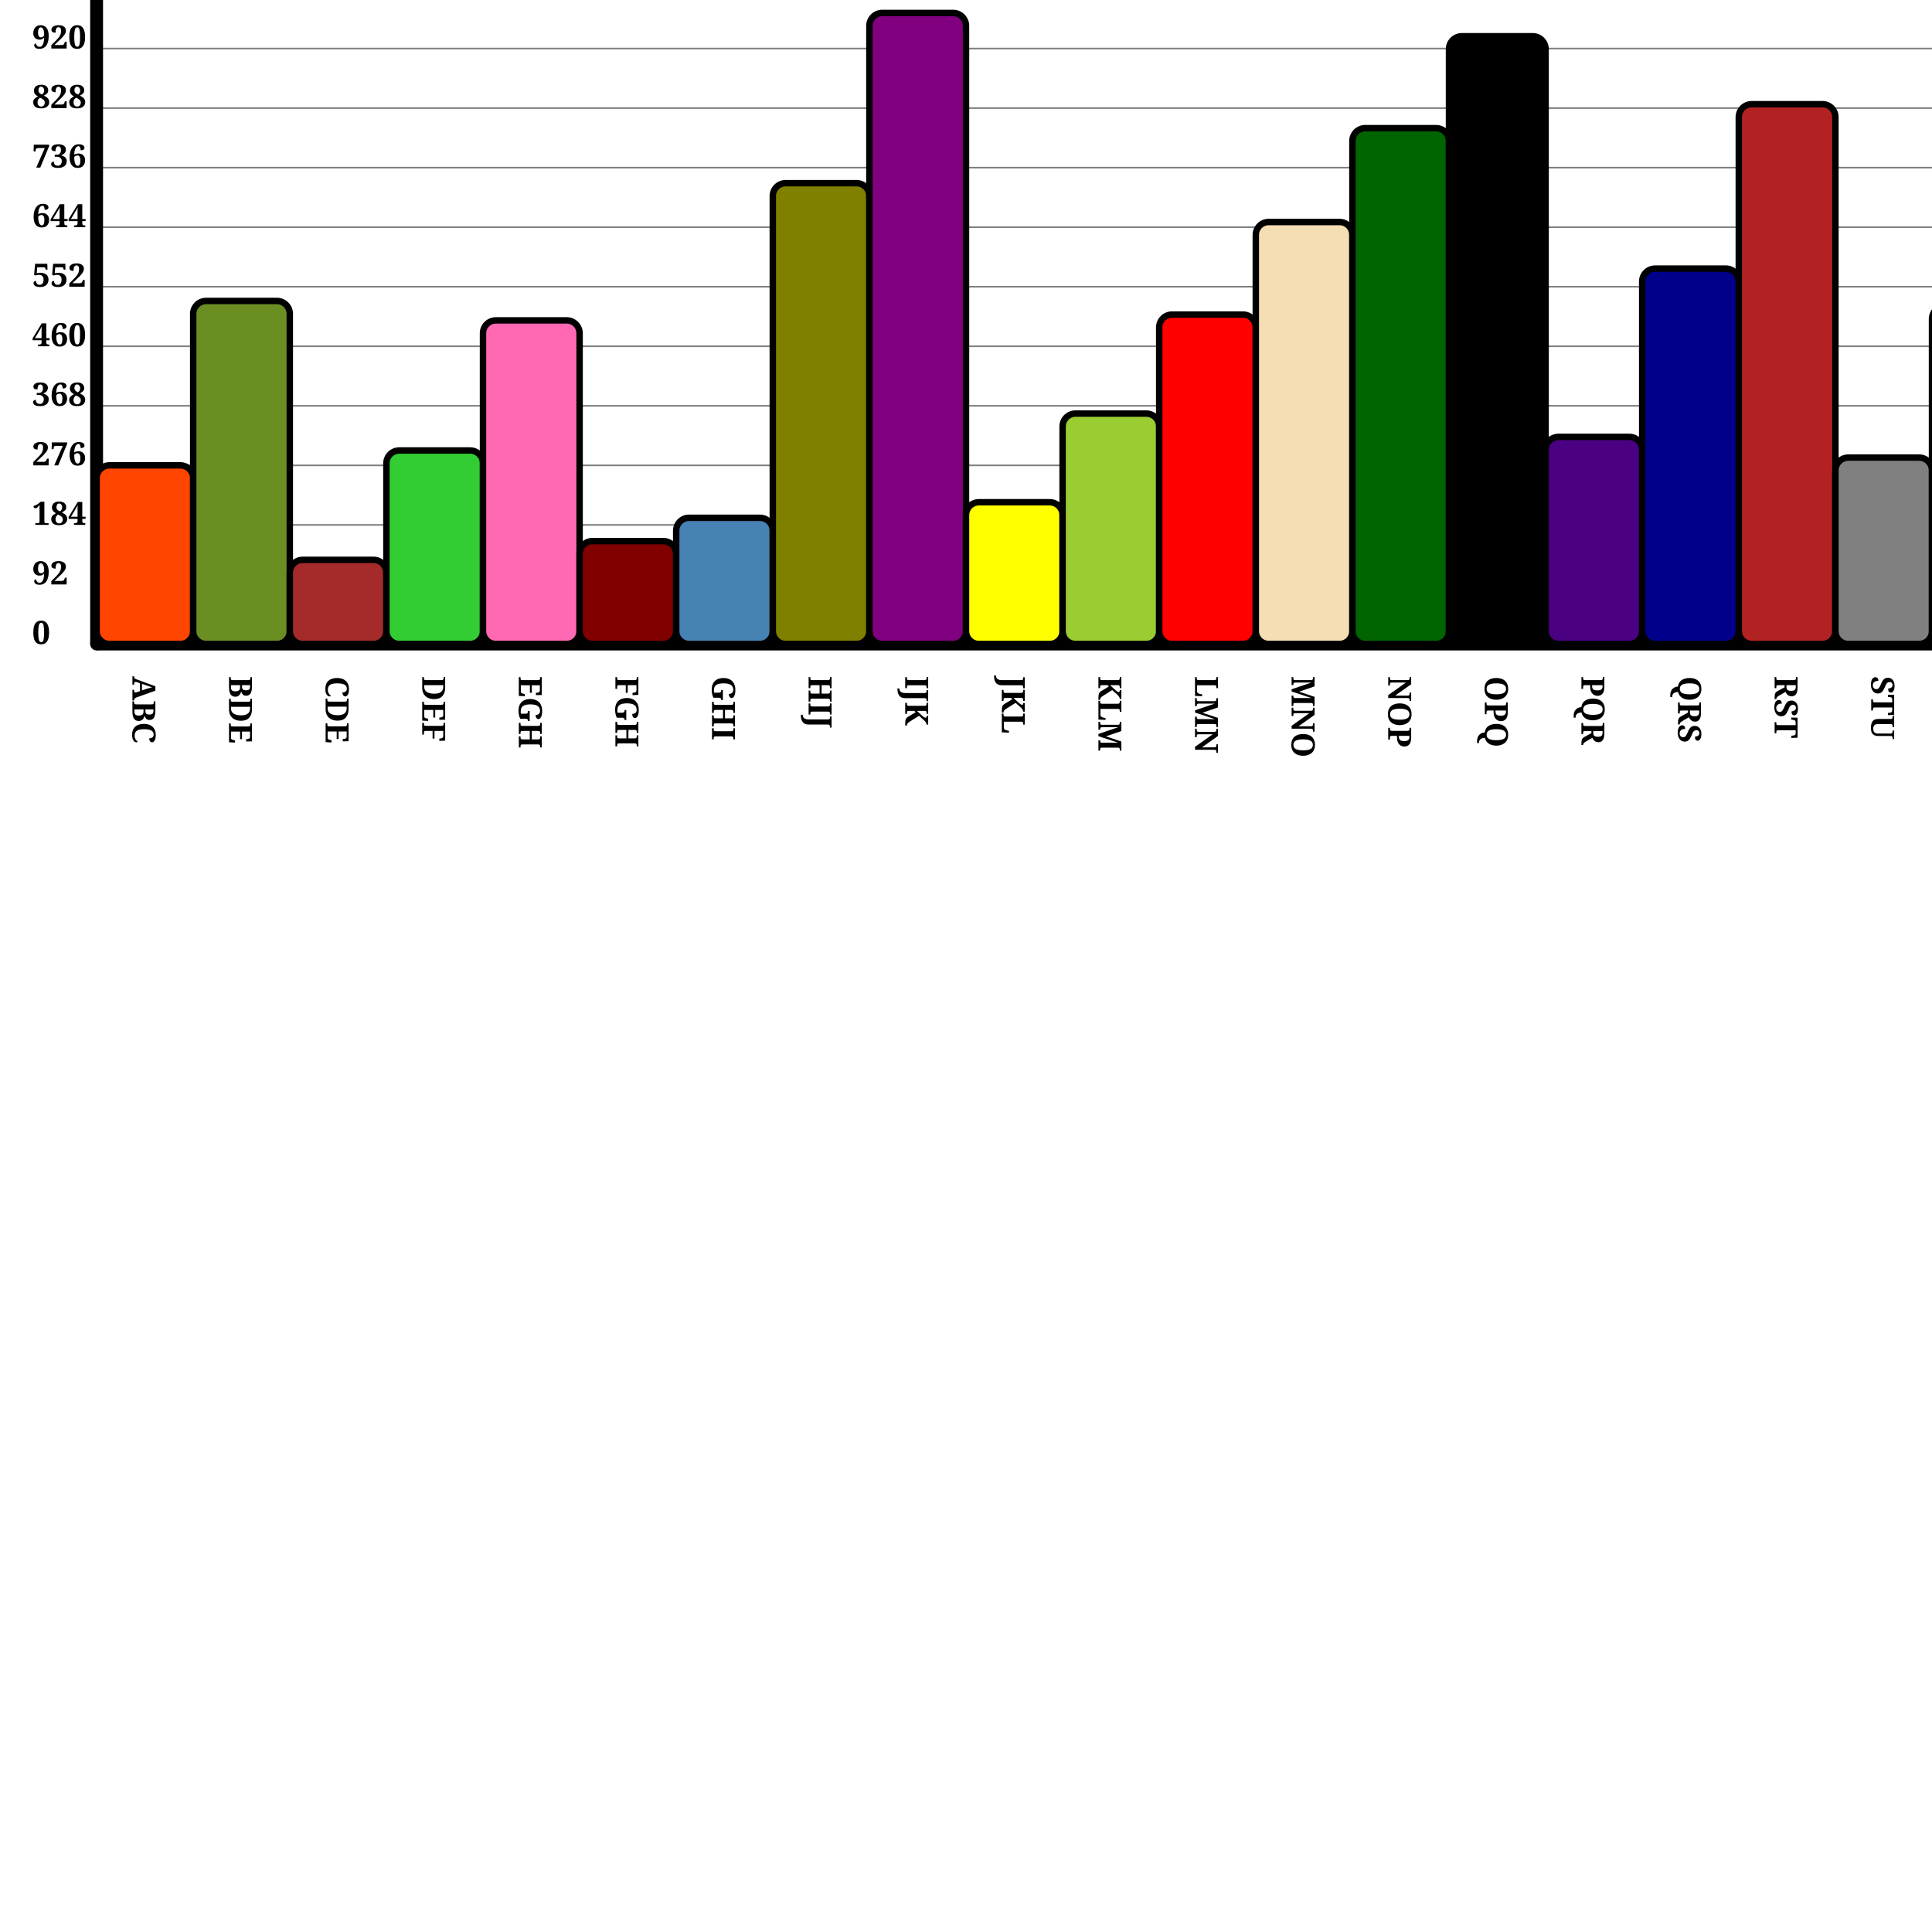
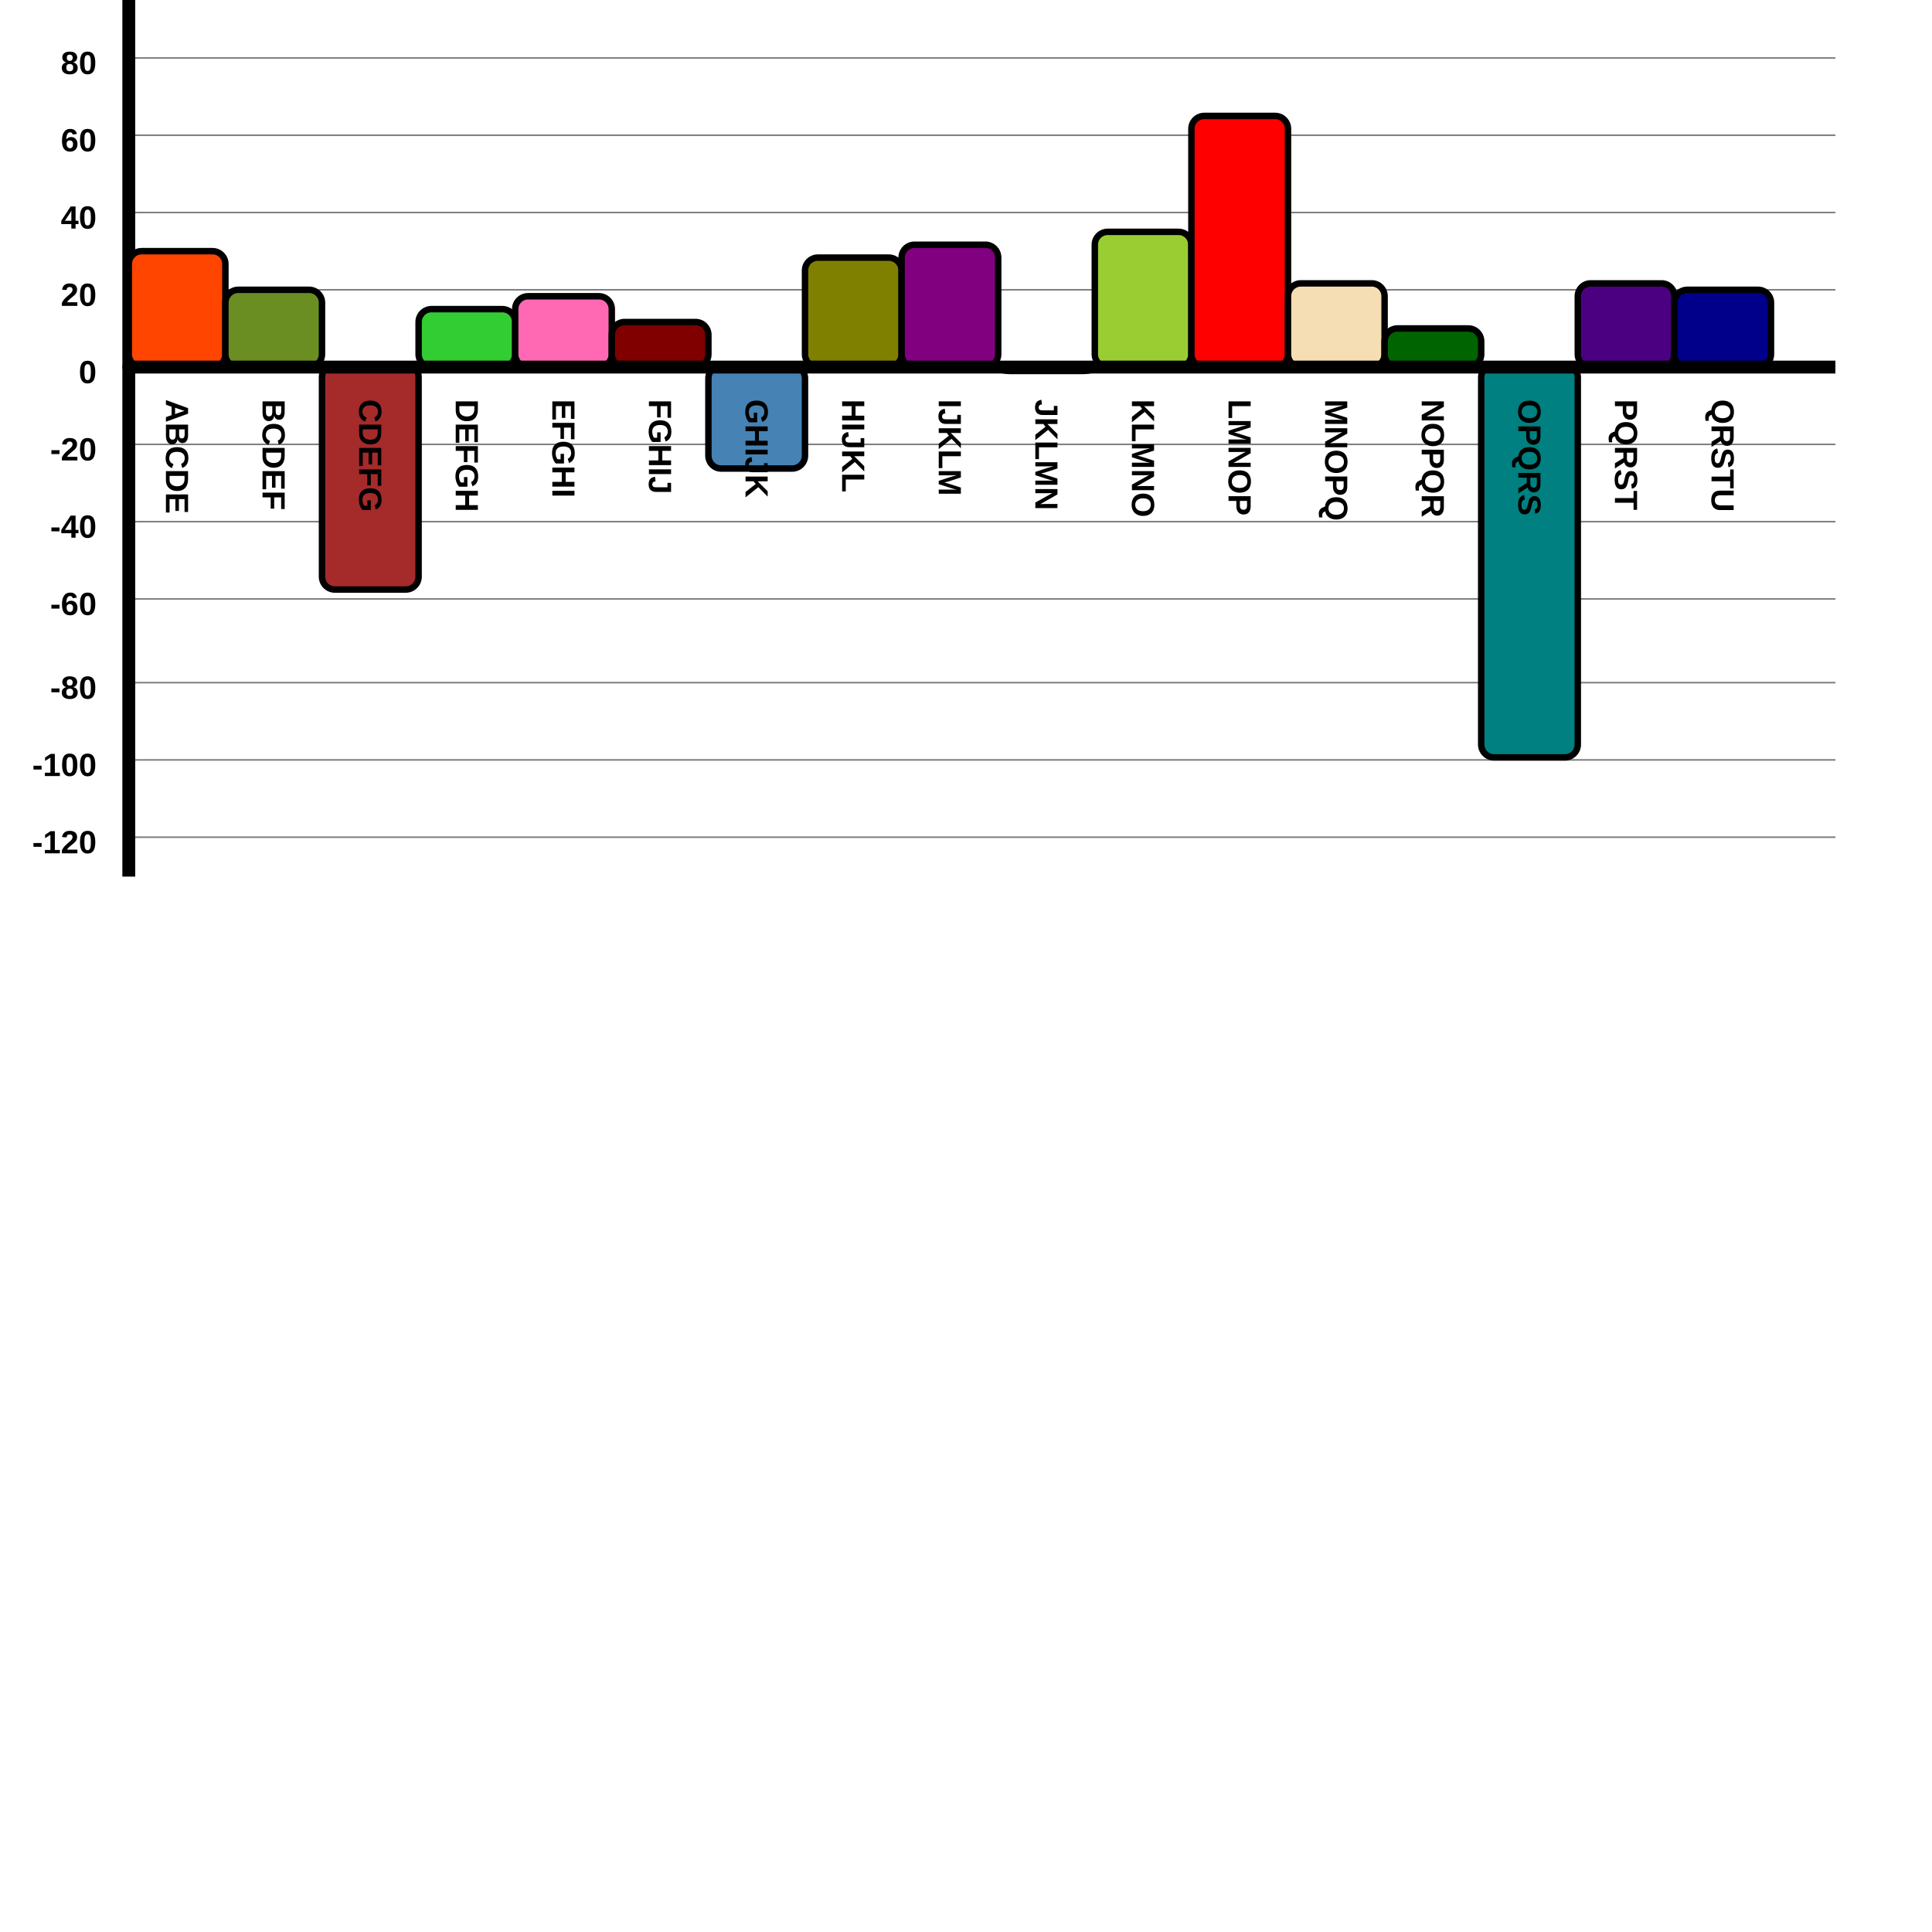
<svg xmlns="http://www.w3.org/2000/svg" viewBox="0 0 300 300" preserveAspectRatio="xMinYMid" height="100%" width="100%" version="1.1">
-   <g transform="translate(0 100) scale(1 -1)">
-     <circle r="1" cy="0" cx="15" />
-     <g transform="translate(0 100) scale(1 -1)">
-       <text font-size="5" font-weight="bold" font-family="serif" fill="black" y="100" dx="5">0</text>
-       <line stroke-width="0.25" stroke="grey" y2="100" x2="340" y1="100" x1="15" />
-       <text font-size="5" font-weight="bold" font-family="serif" fill="black" y="90.754" dx="5">92</text>
-       <line stroke-width="0.25" stroke="grey" y2="90.754" x2="340" y1="90.754" x1="15" />
-       <text font-size="5" font-weight="bold" font-family="serif" fill="black" y="81.508" dx="5">184</text>
-       <line stroke-width="0.25" stroke="grey" y2="81.508" x2="340" y1="81.508" x1="15" />
-       <text font-size="5" font-weight="bold" font-family="serif" fill="black" y="72.261" dx="5">276</text>
-       <line stroke-width="0.25" stroke="grey" y2="72.261" x2="340" y1="72.261" x1="15" />
-       <text font-size="5" font-weight="bold" font-family="serif" fill="black" y="63.015" dx="5">368</text>
-       <line stroke-width="0.25" stroke="grey" y2="63.015" x2="340" y1="63.015" x1="15" />
-       <text font-size="5" font-weight="bold" font-family="serif" fill="black" y="53.769" dx="5">460</text>
-       <line stroke-width="0.25" stroke="grey" y2="53.769" x2="340" y1="53.769" x1="15" />
-       <text font-size="5" font-weight="bold" font-family="serif" fill="black" y="44.523" dx="5">552</text>
-       <line stroke-width="0.25" stroke="grey" y2="44.523" x2="340" y1="44.523" x1="15" />
-       <text font-size="5" font-weight="bold" font-family="serif" fill="black" y="35.276" dx="5">644</text>
-       <line stroke-width="0.25" stroke="grey" y2="35.276" x2="340" y1="35.276" x1="15" />
-       <text font-size="5" font-weight="bold" font-family="serif" fill="black" y="26.03" dx="5">736</text>
-       <line stroke-width="0.25" stroke="grey" y2="26.03" x2="340" y1="26.03" x1="15" />
-       <text font-size="5" font-weight="bold" font-family="serif" fill="black" y="16.784" dx="5">828</text>
-       <line stroke-width="0.25" stroke="grey" y2="16.784" x2="340" y1="16.784" x1="15" />
-       <text font-size="5" font-weight="bold" font-family="serif" fill="black" y="7.538" dx="5">920</text>
-       <line stroke-width="0.25" stroke="grey" y2="7.538" x2="340" y1="7.538" x1="15" />
-       <text font-size="5" font-weight="bold" font-family="serif" fill="black" y="-1.709" dx="5">1012</text>
-       <line stroke-width="0.25" stroke="grey" y2="-1.709" x2="340" y1="-1.709" x1="15" />
-     </g>
-     <line stroke-width="2" stroke="black" y2="100" x2="15" y1="0" x1="15" />
-     <g transform="scale(1 -1)">
-       <text font-size="5" font-weight="bold" font-family="serif" fill="black" dy="5" x="22.5" writing-mode="tb">ABC</text>
-       <text font-size="5" font-weight="bold" font-family="serif" fill="black" dy="5" x="37.5" writing-mode="tb">BDE</text>
-       <text font-size="5" font-weight="bold" font-family="serif" fill="black" dy="5" x="52.5" writing-mode="tb">CDE</text>
-       <text font-size="5" font-weight="bold" font-family="serif" fill="black" dy="5" x="67.5" writing-mode="tb">DEF</text>
-       <text font-size="5" font-weight="bold" font-family="serif" fill="black" dy="5" x="82.5" writing-mode="tb">EGH</text>
-       <text font-size="5" font-weight="bold" font-family="serif" fill="black" dy="5" x="97.5" writing-mode="tb">FGH</text>
-       <text font-size="5" font-weight="bold" font-family="serif" fill="black" dy="5" x="112.5" writing-mode="tb">GHI</text>
-       <text font-size="5" font-weight="bold" font-family="serif" fill="black" dy="5" x="127.5" writing-mode="tb">HIJ</text>
-       <text font-size="5" font-weight="bold" font-family="serif" fill="black" dy="5" x="142.5" writing-mode="tb">IJK</text>
-       <text font-size="5" font-weight="bold" font-family="serif" fill="black" dy="5" x="157.5" writing-mode="tb">JKL</text>
-       <text font-size="5" font-weight="bold" font-family="serif" fill="black" dy="5" x="172.5" writing-mode="tb">KLM</text>
-       <text font-size="5" font-weight="bold" font-family="serif" fill="black" dy="5" x="187.5" writing-mode="tb">LMN</text>
-       <text font-size="5" font-weight="bold" font-family="serif" fill="black" dy="5" x="202.5" writing-mode="tb">MNO</text>
-       <text font-size="5" font-weight="bold" font-family="serif" fill="black" dy="5" x="217.5" writing-mode="tb">NOP</text>
-       <text font-size="5" font-weight="bold" font-family="serif" fill="black" dy="5" x="232.5" writing-mode="tb">OPQ</text>
-       <text font-size="5" font-weight="bold" font-family="serif" fill="black" dy="5" x="247.5" writing-mode="tb">PQR</text>
-       <text font-size="5" font-weight="bold" font-family="serif" fill="black" dy="5" x="262.5" writing-mode="tb">QRS</text>
-       <text font-size="5" font-weight="bold" font-family="serif" fill="black" dy="5" x="277.5" writing-mode="tb">RST</text>
-       <text font-size="5" font-weight="bold" font-family="serif" fill="black" dy="5" x="292.5" writing-mode="tb">STU</text>
-       <text font-size="5" font-weight="bold" font-family="serif" fill="black" dy="5" x="307.5" writing-mode="tb">TUV</text>
-       <text font-size="5" font-weight="bold" font-family="serif" fill="black" dy="5" x="322.5" writing-mode="tb">VWX</text>
-     </g>
-     <line stroke-width="2" stroke="black" y2="0" x2="340" y1="0" x1="15" />
-     <rect stroke-width="1" stroke="black" fill="orangered" height="27.739" width="15" ry="2" rx="2" y="0" x="15" />
-     <rect stroke-width="1" stroke="black" fill="olivedrab" height="53.266" width="15" ry="2" rx="2" y="0" x="30" />
-     <rect stroke-width="1" stroke="black" fill="brown" height="13.065" width="15" ry="2" rx="2" y="0" x="45" />
-     <rect stroke-width="1" stroke="black" fill="limegreen" height="30.05" width="15" ry="2" rx="2" y="0" x="60" />
-     <rect stroke-width="1" stroke="black" fill="hotpink" height="50.251" width="15" ry="2" rx="2" y="0" x="75" />
-     <rect stroke-width="1" stroke="black" fill="maroon" height="15.98" width="15" ry="2" rx="2" y="0" x="90" />
-     <rect stroke-width="1" stroke="black" fill="steelblue" height="19.598" width="15" ry="2" rx="2" y="0" x="105" />
-     <rect stroke-width="1" stroke="black" fill="olive" height="71.558" width="15" ry="2" rx="2" y="0" x="120" />
-     <rect stroke-width="1" stroke="black" fill="purple" height="97.99" width="15" ry="2" rx="2" y="0" x="135" />
-     <rect stroke-width="1" stroke="black" fill="yellow" height="22.01" width="15" ry="2" rx="2" y="0" x="150" />
-     <rect stroke-width="1" stroke="black" fill="yellowgreen" height="35.779" width="15" ry="2" rx="2" y="0" x="165" />
-     <rect stroke-width="1" stroke="black" fill="red" height="51.156" width="15" ry="2" rx="2" y="0" x="180" />
-     <rect stroke-width="1" stroke="black" fill="wheat" height="65.528" width="15" ry="2" rx="2" y="0" x="195" />
-     <rect stroke-width="1" stroke="black" fill="darkgreen" height="80.101" width="15" ry="2" rx="2" y="0" x="210" />
-     <rect stroke-width="1" stroke="black" fill="black" height="94.372" width="15" ry="2" rx="2" y="0" x="225" />
-     <rect stroke-width="1" stroke="black" fill="indigo" height="32.161" width="15" ry="2" rx="2" y="0" x="240" />
-     <rect stroke-width="1" stroke="black" fill="darkblue" height="58.291" width="15" ry="2" rx="2" y="0" x="255" />
-     <rect stroke-width="1" stroke="black" fill="firebrick" height="83.819" width="15" ry="2" rx="2" y="0" x="270" />
-     <rect stroke-width="1" stroke="black" fill="gray" height="28.945" width="15" ry="2" rx="2" y="0" x="285" />
-     <rect stroke-width="1" stroke="black" fill="violet" height="52.462" width="15" ry="2" rx="2" y="0" x="300" />
-     <rect stroke-width="1" stroke="black" fill="orangered" height="9.246" width="15" ry="2" rx="2" y="0" x="315" />
+   <circle r="1" cy="57" cx="20" />
+   <text font-size="5" font-weight="bold" font-family="Arial" fill="black" text-anchor="end" y="132.5" x="15">-120</text>
+   <line stroke-width="0.25" stroke="grey" y2="130" x2="285" y1="130" x1="20" />
+   <text font-size="5" font-weight="bold" font-family="Arial" fill="black" text-anchor="end" y="120.5" x="15">-100</text>
+   <line stroke-width="0.25" stroke="grey" y2="118" x2="285" y1="118" x1="20" />
+   <text font-size="5" font-weight="bold" font-family="Arial" fill="black" text-anchor="end" y="108.5" x="15">-80</text>
+   <line stroke-width="0.25" stroke="grey" y2="106" x2="285" y1="106" x1="20" />
+   <text font-size="5" font-weight="bold" font-family="Arial" fill="black" text-anchor="end" y="95.5" x="15">-60</text>
+   <line stroke-width="0.25" stroke="grey" y2="93" x2="285" y1="93" x1="20" />
+   <text font-size="5" font-weight="bold" font-family="Arial" fill="black" text-anchor="end" y="83.5" x="15">-40</text>
+   <line stroke-width="0.25" stroke="grey" y2="81" x2="285" y1="81" x1="20" />
+   <text font-size="5" font-weight="bold" font-family="Arial" fill="black" text-anchor="end" y="71.5" x="15">-20</text>
+   <line stroke-width="0.25" stroke="grey" y2="69" x2="285" y1="69" x1="20" />
+   <text font-size="5" font-weight="bold" font-family="Arial" fill="black" text-anchor="end" y="59.5" x="15">0</text>
+   <line stroke-width="0.25" stroke="grey" y2="57" x2="285" y1="57" x1="20" />
+   <text font-size="5" font-weight="bold" font-family="Arial" fill="black" text-anchor="end" y="47.5" x="15">20</text>
+   <line stroke-width="0.25" stroke="grey" y2="45" x2="285" y1="45" x1="20" />
+   <text font-size="5" font-weight="bold" font-family="Arial" fill="black" text-anchor="end" y="35.5" x="15">40</text>
+   <line stroke-width="0.25" stroke="grey" y2="33" x2="285" y1="33" x1="20" />
+   <text font-size="5" font-weight="bold" font-family="Arial" fill="black" text-anchor="end" y="23.5" x="15">60</text>
+   <line stroke-width="0.25" stroke="grey" y2="21" x2="285" y1="21" x1="20" />
+   <text font-size="5" font-weight="bold" font-family="Arial" fill="black" text-anchor="end" y="11.5" x="15">80</text>
+   <line stroke-width="0.25" stroke="grey" y2="9" x2="285" y1="9" x1="20" />
+   <g transform="translate(0 24) scale(1 -1)">
+     <line stroke-width="2" stroke="black" y2="24" x2="20" y1="-112.121" x1="20" />
+   </g>
+   <g transform="translate(0 57) scale(1 -1)">
+     <rect stroke-width="1" stroke="black" fill="orangered" height="18" width="15" ry="2" rx="2" y="0" x="20" />
+     <rect stroke-width="1" stroke="black" fill="olivedrab" height="12" width="15" ry="2" rx="2" y="0" x="35" />
+     <rect stroke-width="1" stroke="black" fill="brown" height="35" width="15" ry="2" rx="2" y="-34.545" x="50" />
+     <rect stroke-width="1" stroke="black" fill="limegreen" height="9" width="15" ry="2" rx="2" y="0" x="65" />
+     <rect stroke-width="1" stroke="black" fill="hotpink" height="11" width="15" ry="2" rx="2" y="0" x="80" />
+     <rect stroke-width="1" stroke="black" fill="maroon" height="7" width="15" ry="2" rx="2" y="0" x="95" />
+     <rect stroke-width="1" stroke="black" fill="steelblue" height="16" width="15" ry="2" rx="2" y="-15.758" x="110" />
+     <rect stroke-width="1" stroke="black" fill="olive" height="17" width="15" ry="2" rx="2" y="0" x="125" />
+     <rect stroke-width="1" stroke="black" fill="purple" height="19" width="15" ry="2" rx="2" y="0" x="140" />
+     <rect stroke-width="1" stroke="black" fill="yellow" height="1" width="15" ry="2" rx="2" y="-0.606" x="155" />
+     <rect stroke-width="1" stroke="black" fill="yellowgreen" height="21" width="15" ry="2" rx="2" y="0" x="170" />
+     <rect stroke-width="1" stroke="black" fill="red" height="39" width="15" ry="2" rx="2" y="0" x="185" />
+     <rect stroke-width="1" stroke="black" fill="wheat" height="13" width="15" ry="2" rx="2" y="0" x="200" />
+     <rect stroke-width="1" stroke="black" fill="darkgreen" height="6" width="15" ry="2" rx="2" y="0" x="215" />
+     <rect stroke-width="1" stroke="black" fill="teal" height="61" width="15" ry="2" rx="2" y="-60.606" x="230" />
+     <rect stroke-width="1" stroke="black" fill="indigo" height="13" width="15" ry="2" rx="2" y="0" x="245" />
+     <rect stroke-width="1" stroke="black" fill="darkblue" height="12" width="15" ry="2" rx="2" y="0" x="260" />
+   </g>
+   <g transform="translate(0 57)">
+     <text font-size="5" font-weight="bold" font-family="Arial" fill="black" dy="5" x="27.5" writing-mode="tb">ABCDE</text>
+     <text font-size="5" font-weight="bold" font-family="Arial" fill="black" dy="5" x="42.5" writing-mode="tb">BCDEF</text>
+     <text font-size="5" font-weight="bold" font-family="Arial" fill="black" dy="5" x="57.5" writing-mode="tb">CDEFG</text>
+     <text font-size="5" font-weight="bold" font-family="Arial" fill="black" dy="5" x="72.5" writing-mode="tb">DEFGH</text>
+     <text font-size="5" font-weight="bold" font-family="Arial" fill="black" dy="5" x="87.5" writing-mode="tb">EFGHI</text>
+     <text font-size="5" font-weight="bold" font-family="Arial" fill="black" dy="5" x="102.5" writing-mode="tb">FGHIJ</text>
+     <text font-size="5" font-weight="bold" font-family="Arial" fill="black" dy="5" x="117.5" writing-mode="tb">GHIJK</text>
+     <text font-size="5" font-weight="bold" font-family="Arial" fill="black" dy="5" x="132.5" writing-mode="tb">HIJKL</text>
+     <text font-size="5" font-weight="bold" font-family="Arial" fill="black" dy="5" x="147.5" writing-mode="tb">IJKLM</text>
+     <text font-size="5" font-weight="bold" font-family="Arial" fill="black" dy="5" x="162.5" writing-mode="tb">JKLMN</text>
+     <text font-size="5" font-weight="bold" font-family="Arial" fill="black" dy="5" x="177.5" writing-mode="tb">KLMNO</text>
+     <text font-size="5" font-weight="bold" font-family="Arial" fill="black" dy="5" x="192.5" writing-mode="tb">LMNOP</text>
+     <text font-size="5" font-weight="bold" font-family="Arial" fill="black" dy="5" x="207.5" writing-mode="tb">MNOPQ</text>
+     <text font-size="5" font-weight="bold" font-family="Arial" fill="black" dy="5" x="222.5" writing-mode="tb">NOPQR</text>
+     <text font-size="5" font-weight="bold" font-family="Arial" fill="black" dy="5" x="237.5" writing-mode="tb">OPQRS</text>
+     <text font-size="5" font-weight="bold" font-family="Arial" fill="black" dy="5" x="252.5" writing-mode="tb">PQRST</text>
+     <text font-size="5" font-weight="bold" font-family="Arial" fill="black" dy="5" x="267.5" writing-mode="tb">QRSTU</text>
+     <line stroke-width="2" stroke="black" y2="0" x2="285" y1="0" x1="20" />
  </g>
</svg>
